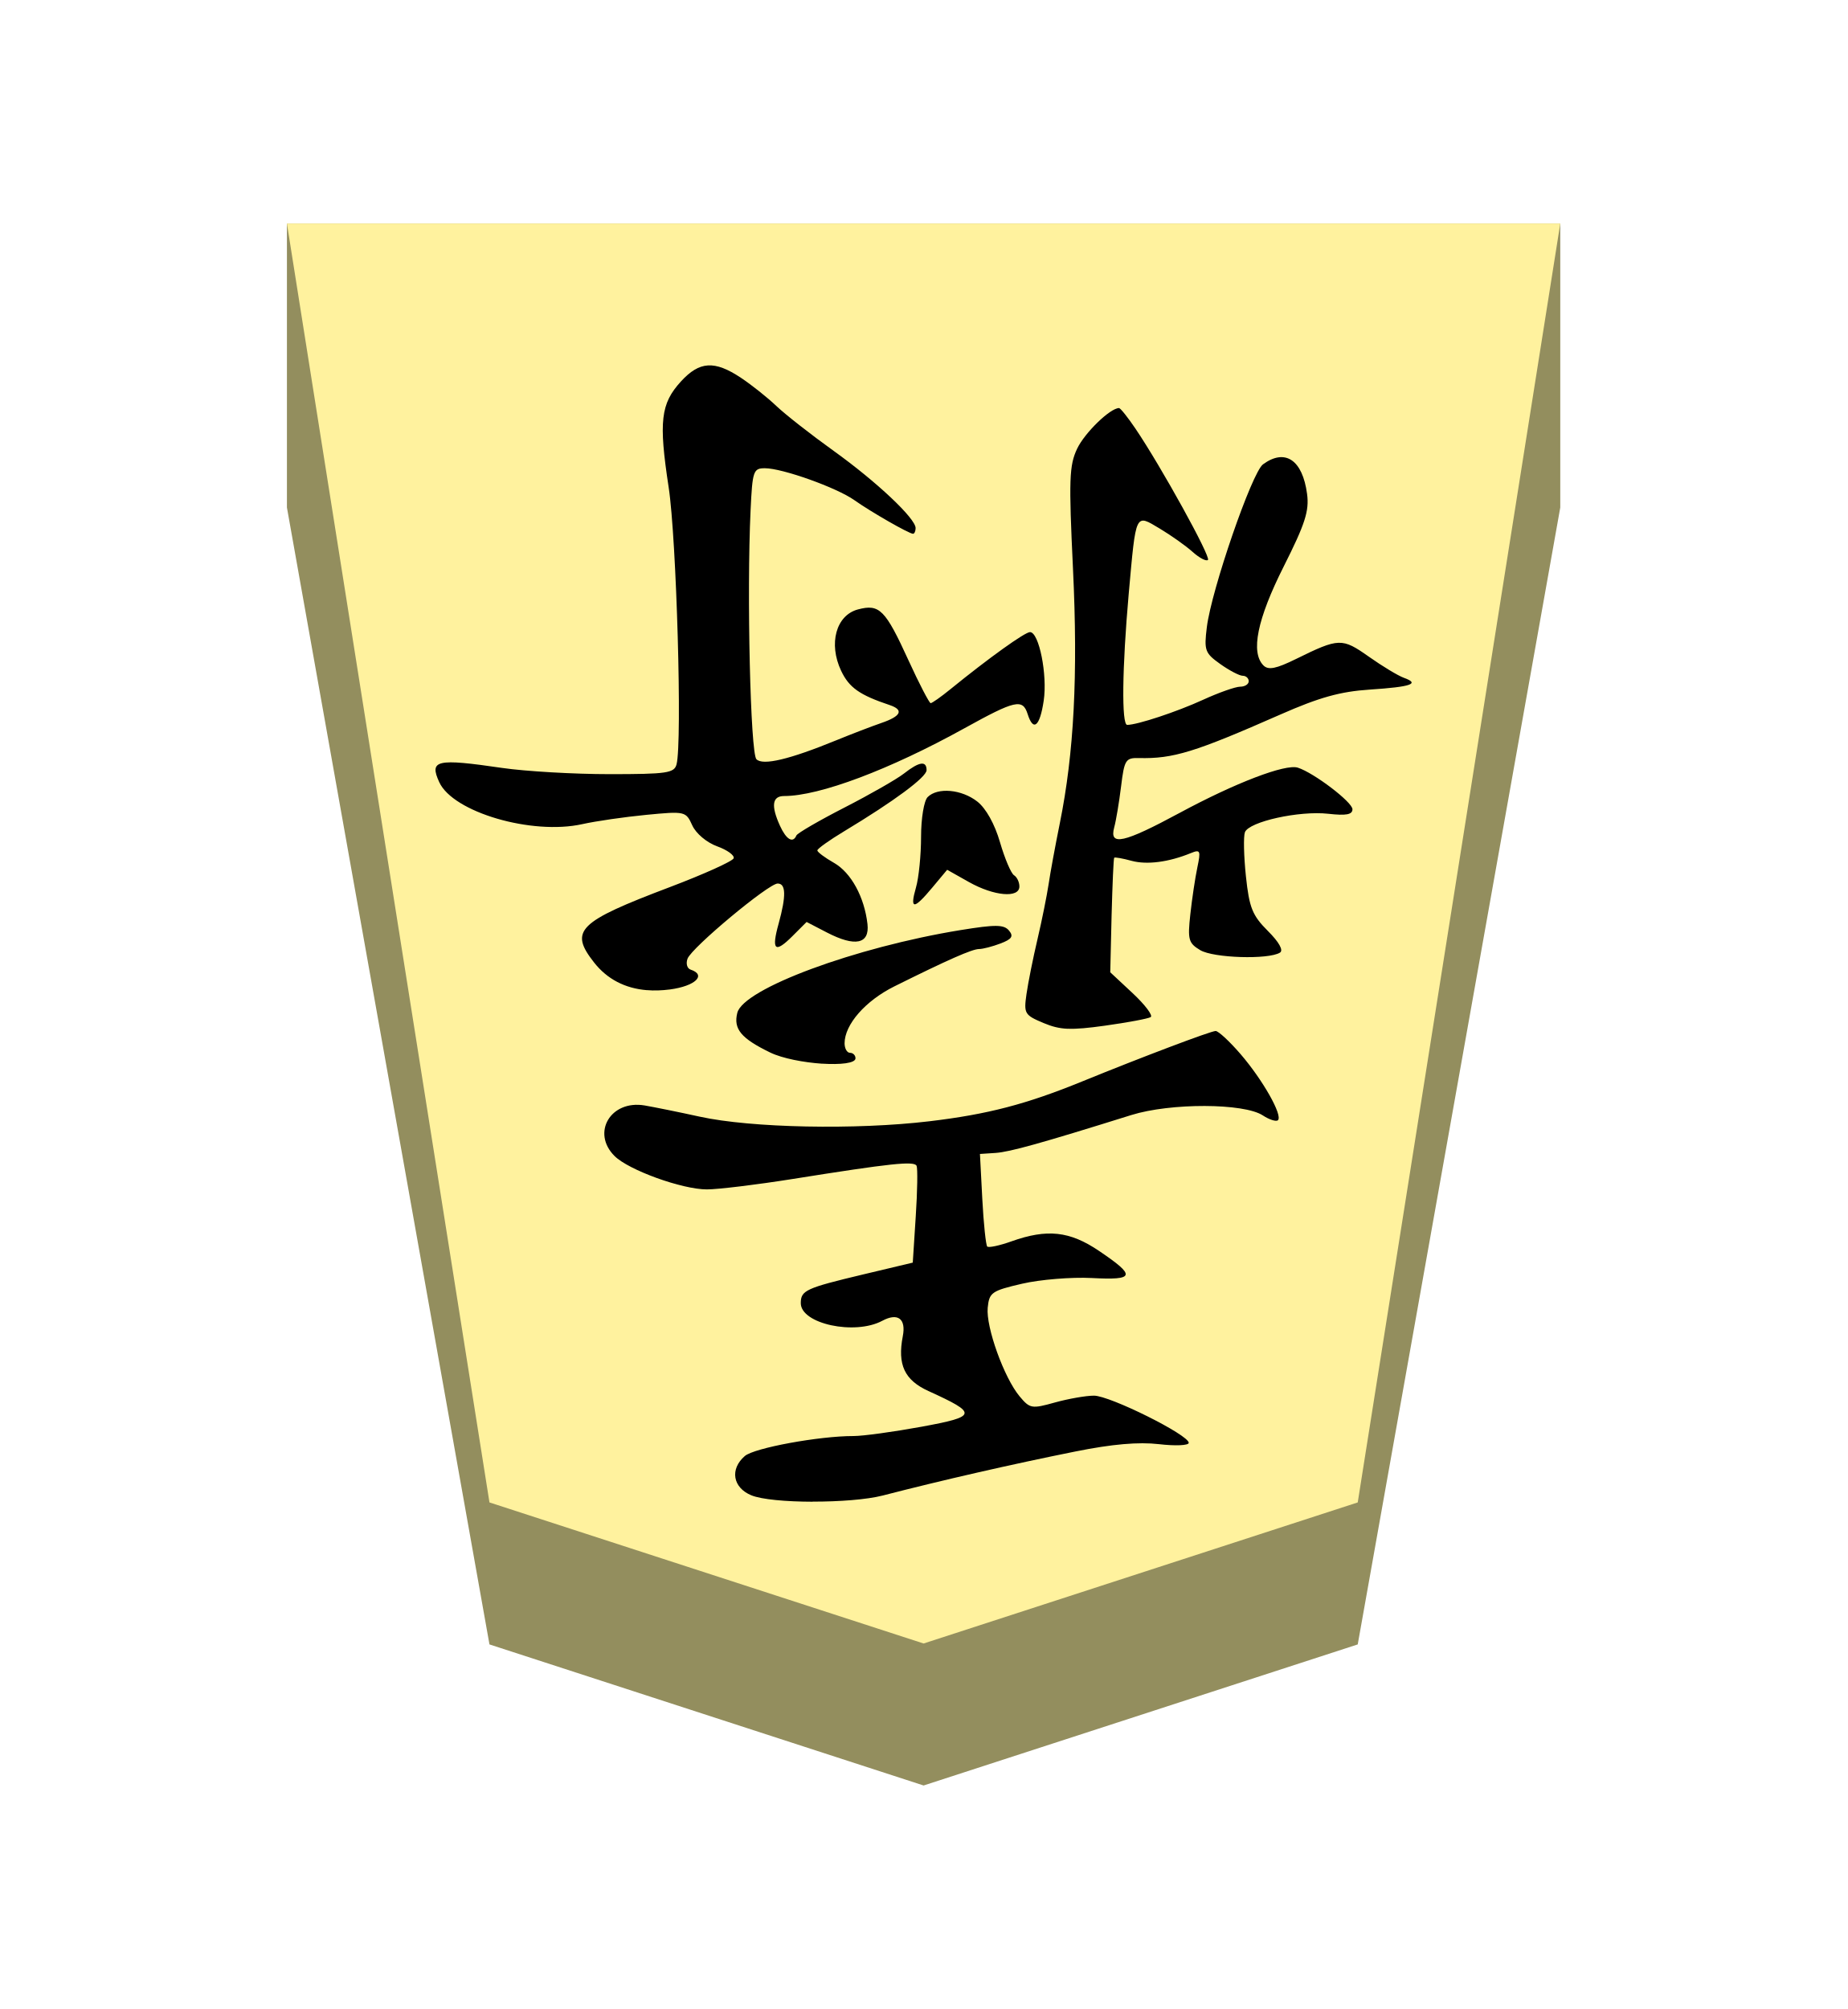
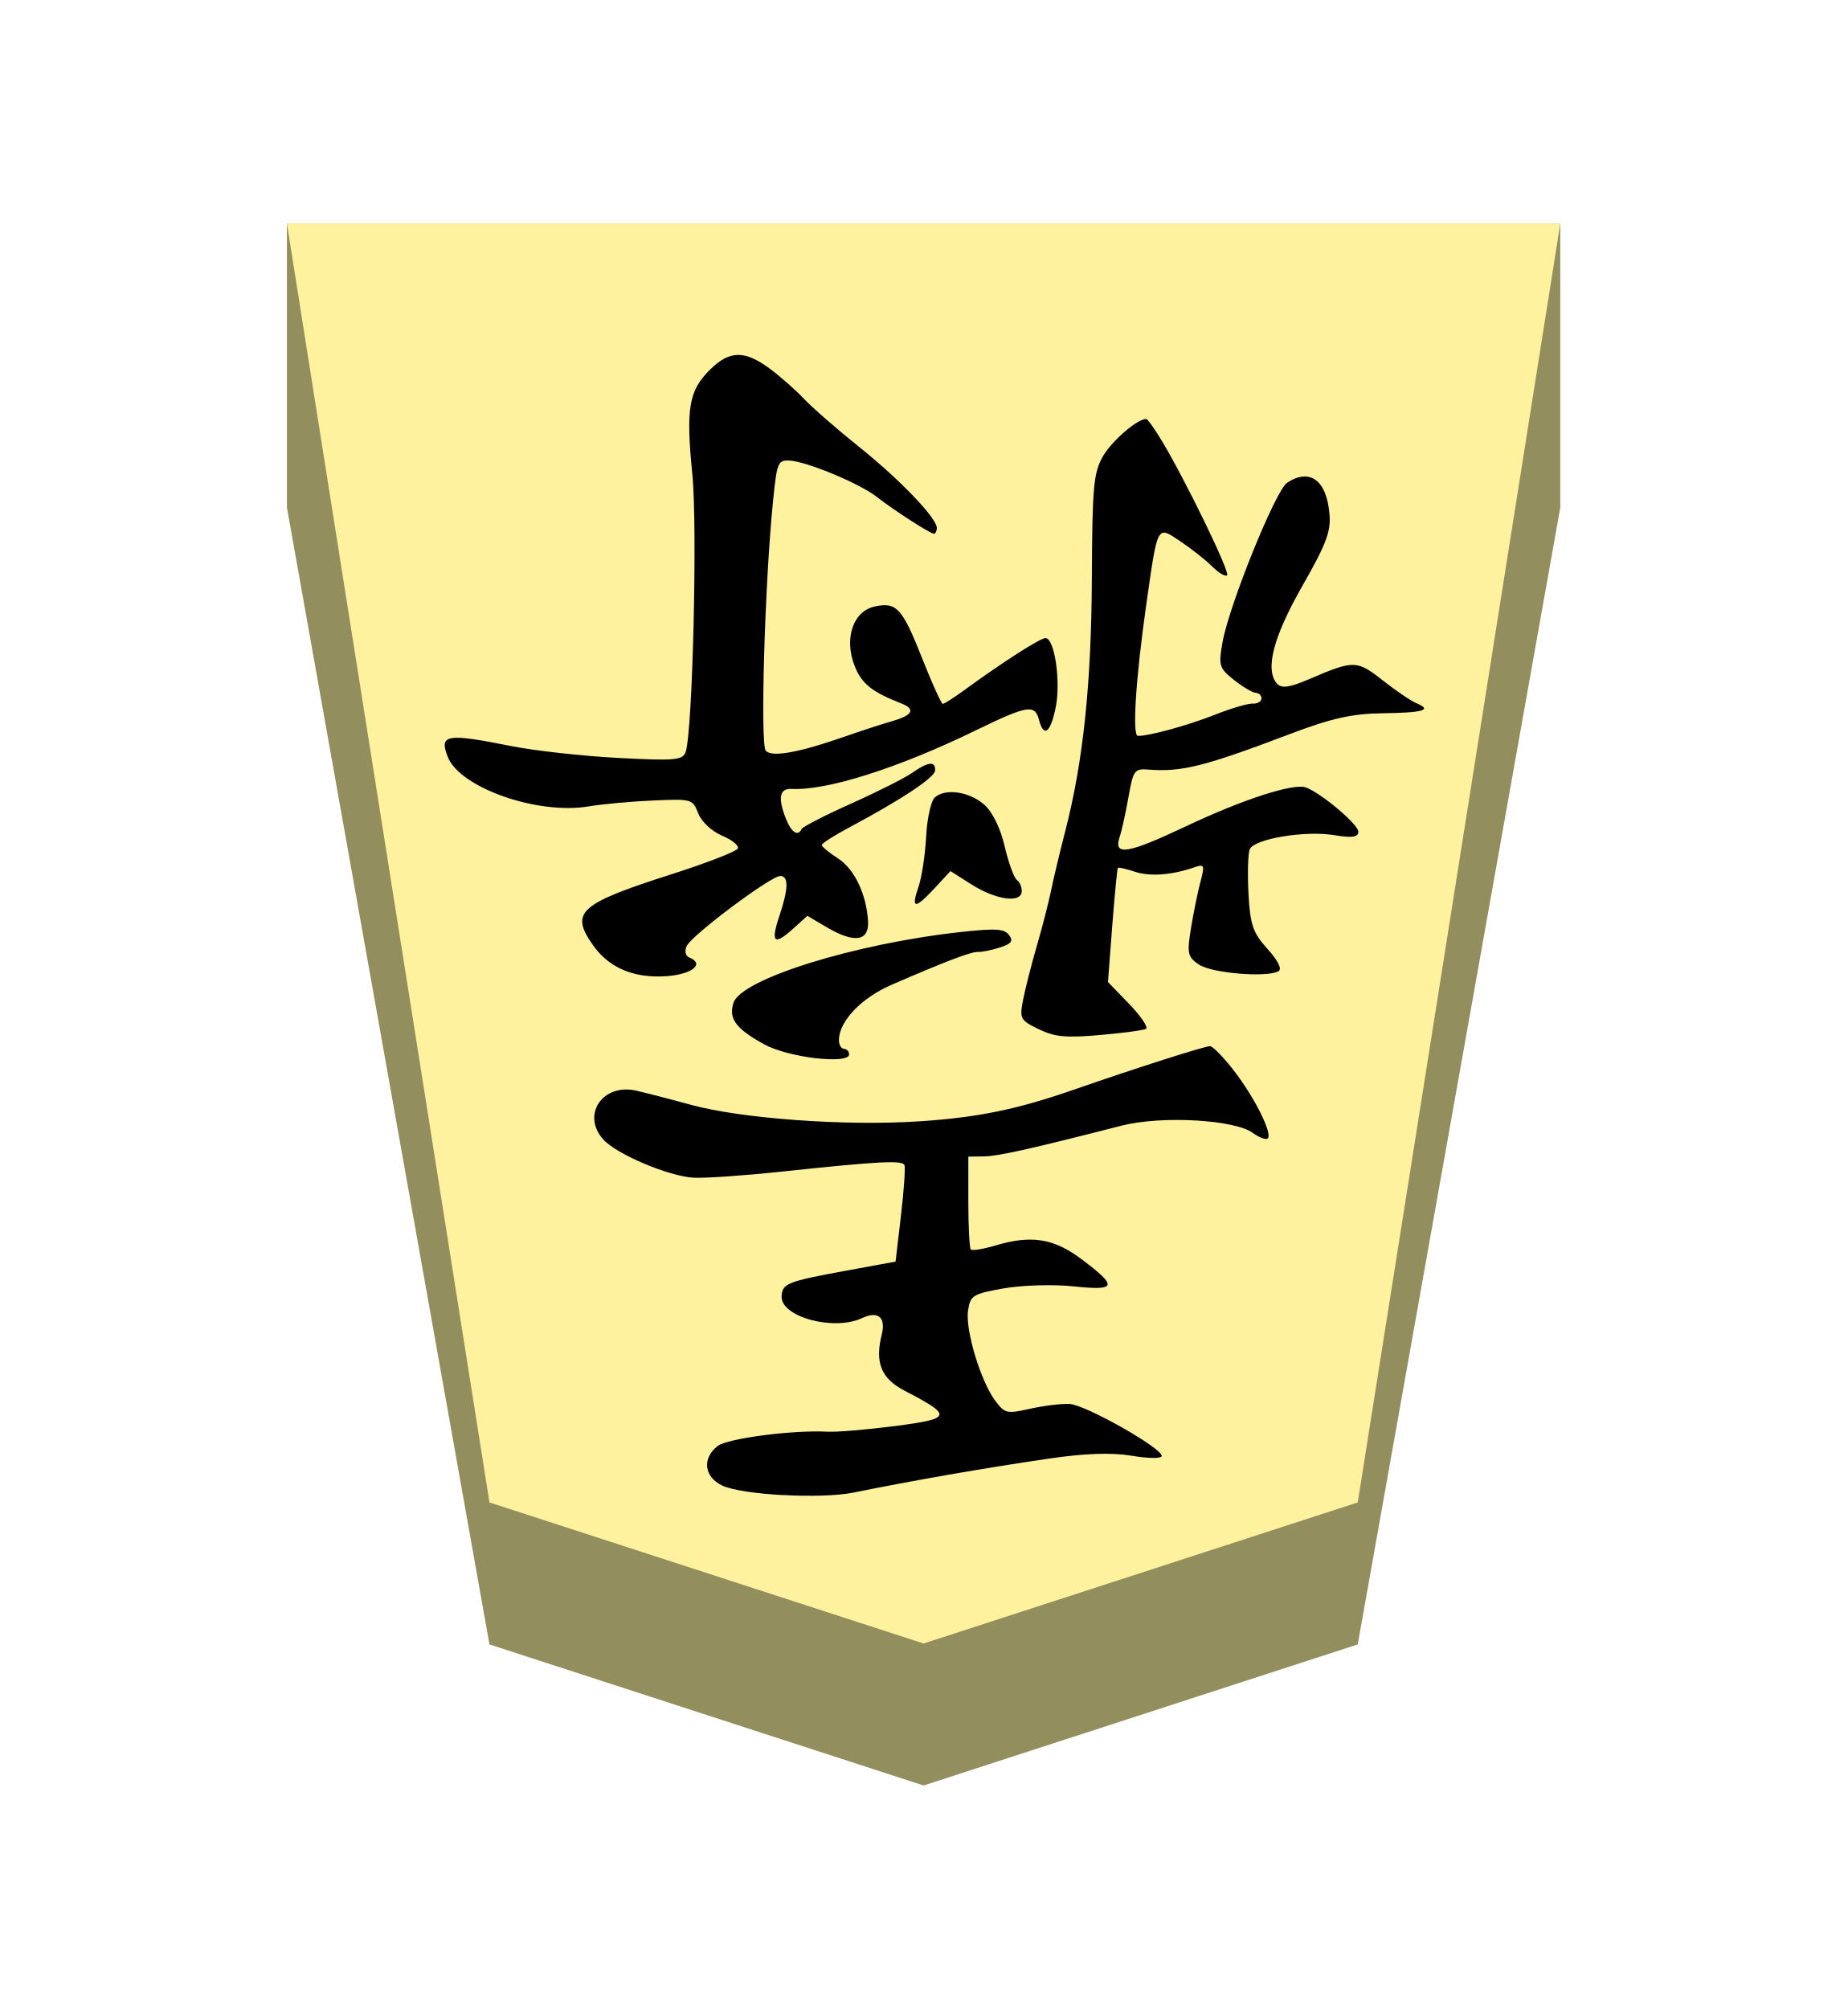
<svg xmlns="http://www.w3.org/2000/svg" viewBox="-1.542 -1.677 41.634 45.274" version="1.1" id="svg1" xml:space="preserve">
  <defs id="defs1" />
  <g id="layer1" transform="rotate(180,62.1375,101.68)">
    <path style="fill:#938e5e;fill-opacity:1;fill-rule:evenodd;stroke:none;stroke-width:1;stroke-linecap:round;stroke-linejoin:round;stroke-dasharray:none;stroke-opacity:1;paint-order:stroke fill markers" d="m 119.35,200 v -6.4 L 114.785,167.979 105,164.8 95.215,167.979 90.65,193.6 l 2e-6,6.4 z" id="path12" />
    <path style="display:inline;fill:#fff29e;fill-opacity:1;fill-rule:evenodd;stroke:none;stroke-width:0.386;stroke-linecap:round;stroke-linejoin:round;paint-order:stroke fill markers" d="m 105,168 9.785,3.179 L 119.35,200 h -28.7 l 4.565,-28.821 z" id="path13" />
-     <path id="path5-2" style="fill:#000000;stroke-width:0.465" d="m 107.5,171.197 c -0.593,-0.001 -1.219,0.045 -1.581,0.138 -1.331,0.344 -2.905,0.704 -4.346,0.993 -0.825,0.166 -1.419,0.217 -1.878,0.164 -0.369,-0.043 -0.671,-0.03 -0.671,0.03 0,0.179 1.777,1.063 2.136,1.063 0.182,0 0.578,-0.07 0.881,-0.154 0.522,-0.146 0.563,-0.139 0.795,0.138 0.35,0.418 0.762,1.563 0.719,1.998 -0.034,0.344 -0.09,0.382 -0.776,0.541 -0.406,0.094 -1.113,0.152 -1.571,0.128 -0.976,-0.051 -1.001,0.044 -0.162,0.611 0.66,0.447 1.17,0.502 1.975,0.215 0.268,-0.096 0.514,-0.148 0.545,-0.116 0.03,0.03 0.082,0.514 0.111,1.072 l 0.053,1.014 -0.353,0.023 c -0.323,0.023 -1.013,0.214 -3.059,0.854 -0.885,0.276 -2.535,0.271 -2.963,-0.008 -0.149,-0.098 -0.304,-0.146 -0.342,-0.108 -0.11,0.11 0.343,0.908 0.841,1.487 0.248,0.288 0.502,0.523 0.564,0.523 0.107,0 1.667,-0.59 3.008,-1.137 1.262,-0.515 2.129,-0.741 3.447,-0.898 1.655,-0.197 4.011,-0.15 5.171,0.104 0.474,0.104 1.034,0.217 1.244,0.253 0.764,0.129 1.205,-0.613 0.678,-1.139 -0.316,-0.317 -1.523,-0.753 -2.081,-0.753 -0.251,0 -1.122,0.106 -1.934,0.235 -2.219,0.354 -2.739,0.409 -2.793,0.297 -0.026,-0.056 -0.019,-0.57 0.019,-1.142 l 0.067,-1.04 1.126,-0.268 c 1.287,-0.307 1.398,-0.358 1.398,-0.646 0,-0.466 -1.218,-0.729 -1.838,-0.396 -0.35,0.187 -0.538,0.045 -0.461,-0.349 0.124,-0.641 -0.038,-0.989 -0.579,-1.235 -1.117,-0.509 -1.104,-0.572 0.161,-0.805 0.629,-0.115 1.317,-0.21 1.53,-0.209 0.773,0.001 2.239,-0.268 2.449,-0.451 0.341,-0.295 0.272,-0.711 -0.146,-0.884 -0.229,-0.095 -0.789,-0.144 -1.382,-0.145 z m -0.211,9.87 c -0.411,-0.026 -0.754,0.008 -0.754,0.121 0,0.068 0.056,0.123 0.123,0.123 0.068,0 0.123,0.097 0.123,0.215 -0.001,0.423 -0.469,0.958 -1.123,1.283 -1.207,0.6 -1.753,0.841 -1.908,0.841 -0.084,0 -0.302,0.056 -0.483,0.125 -0.257,0.098 -0.299,0.162 -0.192,0.291 0.114,0.137 0.301,0.139 1.091,0.011 2.377,-0.387 4.896,-1.32 5.033,-1.865 0.091,-0.364 -0.085,-0.576 -0.743,-0.895 -0.276,-0.133 -0.756,-0.223 -1.167,-0.251 z m -5.54,0.787 c -0.202,-0.008 -0.453,0.015 -0.837,0.069 -0.51,0.071 -0.974,0.158 -1.03,0.193 -0.057,0.034 0.126,0.277 0.404,0.537 l 0.507,0.473 -0.03,1.277 c -0.019,0.702 -0.044,1.29 -0.059,1.305 -0.015,0.015 -0.192,-0.015 -0.391,-0.07 -0.349,-0.094 -0.838,-0.03 -1.337,0.174 -0.213,0.087 -0.226,0.057 -0.146,-0.324 0.049,-0.231 0.12,-0.706 0.158,-1.054 0.063,-0.573 0.042,-0.65 -0.223,-0.809 -0.296,-0.178 -1.537,-0.217 -1.797,-0.056 -0.083,0.051 0.019,0.236 0.273,0.489 0.349,0.349 0.419,0.522 0.494,1.229 0.048,0.452 0.058,0.9 0.023,0.995 -0.092,0.239 -1.225,0.49 -1.881,0.416 -0.401,-0.045 -0.543,-0.019 -0.543,0.102 0,0.16 0.866,0.82 1.231,0.937 0.279,0.09 1.407,-0.341 2.662,-1.018 1.267,-0.683 1.593,-0.755 1.477,-0.328 -0.042,0.152 -0.111,0.568 -0.155,0.924 -0.073,0.598 -0.103,0.646 -0.4,0.639 -0.776,-0.019 -1.258,0.13 -3.191,0.981 -0.879,0.387 -1.349,0.518 -2.018,0.562 -0.934,0.062 -1.136,0.132 -0.763,0.266 0.128,0.046 0.483,0.26 0.787,0.475 0.605,0.427 0.674,0.425 1.639,-0.05 0.451,-0.222 0.626,-0.257 0.736,-0.148 0.295,0.295 0.142,1.044 -0.455,2.23 -0.484,0.961 -0.578,1.253 -0.527,1.636 0.102,0.768 0.495,1.032 0.993,0.667 0.25,-0.183 1.161,-2.824 1.266,-3.669 0.065,-0.525 0.043,-0.585 -0.302,-0.831 -0.205,-0.146 -0.433,-0.265 -0.507,-0.265 -0.074,0 -0.135,-0.056 -0.135,-0.123 0,-0.068 0.087,-0.123 0.192,-0.123 0.106,0 0.484,-0.133 0.839,-0.296 0.589,-0.27 1.478,-0.564 1.708,-0.565 0.13,-9.8e-4 0.114,1.287 -0.034,2.954 -0.167,1.855 -0.142,1.803 -0.703,1.468 -0.254,-0.152 -0.586,-0.387 -0.738,-0.524 -0.152,-0.136 -0.307,-0.217 -0.345,-0.18 -0.069,0.068 1.057,2.107 1.635,2.96 0.172,0.254 0.338,0.462 0.369,0.462 0.2,0 0.774,-0.557 0.944,-0.915 0.179,-0.376 0.19,-0.697 0.094,-2.706 -0.115,-2.4 -0.023,-4.156 0.297,-5.737 0.103,-0.508 0.217,-1.127 0.253,-1.376 0.038,-0.249 0.148,-0.803 0.249,-1.231 0.101,-0.429 0.213,-0.987 0.249,-1.242 0.063,-0.439 0.043,-0.472 -0.386,-0.652 -0.187,-0.078 -0.341,-0.12 -0.543,-0.129 z m 9.489,0.87 c -0.164,-0.015 -0.338,-0.008 -0.521,0.015 -0.571,0.076 -0.831,0.325 -0.466,0.447 0.08,0.026 0.111,0.138 0.069,0.248 -0.096,0.251 -1.823,1.69 -2.03,1.692 -0.188,0.002 -0.195,-0.277 -0.023,-0.902 0.168,-0.605 0.085,-0.679 -0.312,-0.282 l -0.318,0.318 -0.459,-0.238 c -0.635,-0.329 -0.963,-0.26 -0.913,0.19 0.069,0.61 0.37,1.161 0.755,1.38 0.206,0.117 0.374,0.243 0.375,0.28 5.3e-4,0.038 -0.271,0.231 -0.603,0.431 -1.129,0.68 -1.859,1.221 -1.859,1.378 0,0.218 0.164,0.194 0.507,-0.074 0.161,-0.127 0.765,-0.472 1.34,-0.767 0.576,-0.295 1.065,-0.579 1.087,-0.631 0.078,-0.182 0.228,-0.093 0.37,0.218 0.206,0.453 0.176,0.671 -0.093,0.671 -0.798,0 -2.376,0.593 -4.066,1.528 -1.146,0.634 -1.311,0.671 -1.423,0.319 -0.128,-0.404 -0.275,-0.282 -0.362,0.301 -0.087,0.582 0.105,1.546 0.309,1.546 0.115,0 0.929,-0.584 1.794,-1.287 0.212,-0.173 0.413,-0.314 0.445,-0.314 0.03,0 0.257,0.434 0.499,0.964 0.524,1.146 0.654,1.277 1.14,1.148 0.493,-0.131 0.668,-0.771 0.379,-1.382 -0.18,-0.38 -0.415,-0.546 -1.094,-0.773 -0.325,-0.109 -0.26,-0.251 0.185,-0.403 0.22,-0.076 0.677,-0.251 1.016,-0.39 1.058,-0.433 1.655,-0.575 1.802,-0.428 0.135,0.135 0.22,3.734 0.132,5.604 -0.042,0.896 -0.062,0.954 -0.324,0.954 -0.393,0 -1.617,-0.437 -2.015,-0.719 -0.374,-0.265 -1.234,-0.758 -1.323,-0.758 -0.03,0 -0.058,0.058 -0.058,0.128 0,0.218 0.88,1.046 1.847,1.74 0.508,0.364 1.09,0.82 1.293,1.013 0.203,0.193 0.563,0.479 0.8,0.636 0.594,0.394 0.932,0.372 1.349,-0.084 0.458,-0.501 0.504,-0.9 0.277,-2.386 -0.178,-1.166 -0.308,-5.743 -0.178,-6.242 0.052,-0.198 0.215,-0.222 1.512,-0.222 0.8,0 1.888,0.063 2.418,0.14 1.485,0.217 1.647,0.18 1.419,-0.32 -0.309,-0.678 -2.088,-1.199 -3.226,-0.946 -0.305,0.068 -0.954,0.162 -1.442,0.209 -0.874,0.084 -0.891,0.08 -1.035,-0.237 -0.084,-0.184 -0.324,-0.386 -0.56,-0.472 -0.228,-0.082 -0.396,-0.204 -0.373,-0.27 0.023,-0.066 0.667,-0.357 1.432,-0.647 2.083,-0.788 2.279,-0.983 1.712,-1.704 -0.292,-0.371 -0.695,-0.581 -1.187,-0.621 z m -6.038,1.933 c -0.057,8e-5 -0.186,0.126 -0.397,0.379 l -0.334,0.4 -0.492,-0.277 c -0.564,-0.317 -1.136,-0.367 -1.136,-0.099 0,0.098 0.054,0.211 0.121,0.253 0.067,0.041 0.209,0.376 0.316,0.743 0.119,0.411 0.316,0.764 0.511,0.917 0.353,0.277 0.895,0.326 1.12,0.101 0.082,-0.082 0.148,-0.478 0.148,-0.893 0,-0.41 0.051,-0.925 0.115,-1.145 0.072,-0.252 0.085,-0.378 0.026,-0.378 z" />
+     <g transform="rotate(3 105.000 184.000)">
+       <path id="path5-2" style="fill:#000000;stroke-width:0.465" d="m 107.5,171.197 c -0.593,-0.001 -1.219,0.045 -1.581,0.138 -1.331,0.344 -2.905,0.704 -4.346,0.993 -0.825,0.166 -1.419,0.217 -1.878,0.164 -0.369,-0.043 -0.671,-0.03 -0.671,0.03 0,0.179 1.777,1.063 2.136,1.063 0.182,0 0.578,-0.07 0.881,-0.154 0.522,-0.146 0.563,-0.139 0.795,0.138 0.35,0.418 0.762,1.563 0.719,1.998 -0.034,0.344 -0.09,0.382 -0.776,0.541 -0.406,0.094 -1.113,0.152 -1.571,0.128 -0.976,-0.051 -1.001,0.044 -0.162,0.611 0.66,0.447 1.17,0.502 1.975,0.215 0.268,-0.096 0.514,-0.148 0.545,-0.116 0.03,0.03 0.082,0.514 0.111,1.072 l 0.053,1.014 -0.353,0.023 c -0.323,0.023 -1.013,0.214 -3.059,0.854 -0.885,0.276 -2.535,0.271 -2.963,-0.008 -0.149,-0.098 -0.304,-0.146 -0.342,-0.108 -0.11,0.11 0.343,0.908 0.841,1.487 0.248,0.288 0.502,0.523 0.564,0.523 0.107,0 1.667,-0.59 3.008,-1.137 1.262,-0.515 2.129,-0.741 3.447,-0.898 1.655,-0.197 4.011,-0.15 5.171,0.104 0.474,0.104 1.034,0.217 1.244,0.253 0.764,0.129 1.205,-0.613 0.678,-1.139 -0.316,-0.317 -1.523,-0.753 -2.081,-0.753 -0.251,0 -1.122,0.106 -1.934,0.235 -2.219,0.354 -2.739,0.409 -2.793,0.297 -0.026,-0.056 -0.019,-0.57 0.019,-1.142 l 0.067,-1.04 1.126,-0.268 c 1.287,-0.307 1.398,-0.358 1.398,-0.646 0,-0.466 -1.218,-0.729 -1.838,-0.396 -0.35,0.187 -0.538,0.045 -0.461,-0.349 0.124,-0.641 -0.038,-0.989 -0.579,-1.235 -1.117,-0.509 -1.104,-0.572 0.161,-0.805 0.629,-0.115 1.317,-0.21 1.53,-0.209 0.773,0.001 2.239,-0.268 2.449,-0.451 0.341,-0.295 0.272,-0.711 -0.146,-0.884 -0.229,-0.095 -0.789,-0.144 -1.382,-0.145 z m -0.211,9.87 c -0.411,-0.026 -0.754,0.008 -0.754,0.121 0,0.068 0.056,0.123 0.123,0.123 0.068,0 0.123,0.097 0.123,0.215 -0.001,0.423 -0.469,0.958 -1.123,1.283 -1.207,0.6 -1.753,0.841 -1.908,0.841 -0.084,0 -0.302,0.056 -0.483,0.125 -0.257,0.098 -0.299,0.162 -0.192,0.291 0.114,0.137 0.301,0.139 1.091,0.011 2.377,-0.387 4.896,-1.32 5.033,-1.865 0.091,-0.364 -0.085,-0.576 -0.743,-0.895 -0.276,-0.133 -0.756,-0.223 -1.167,-0.251 z m -5.54,0.787 c -0.202,-0.008 -0.453,0.015 -0.837,0.069 -0.51,0.071 -0.974,0.158 -1.03,0.193 -0.057,0.034 0.126,0.277 0.404,0.537 l 0.507,0.473 -0.03,1.277 c -0.019,0.702 -0.044,1.29 -0.059,1.305 -0.015,0.015 -0.192,-0.015 -0.391,-0.07 -0.349,-0.094 -0.838,-0.03 -1.337,0.174 -0.213,0.087 -0.226,0.057 -0.146,-0.324 0.049,-0.231 0.12,-0.706 0.158,-1.054 0.063,-0.573 0.042,-0.65 -0.223,-0.809 -0.296,-0.178 -1.537,-0.217 -1.797,-0.056 -0.083,0.051 0.019,0.236 0.273,0.489 0.349,0.349 0.419,0.522 0.494,1.229 0.048,0.452 0.058,0.9 0.023,0.995 -0.092,0.239 -1.225,0.49 -1.881,0.416 -0.401,-0.045 -0.543,-0.019 -0.543,0.102 0,0.16 0.866,0.82 1.231,0.937 0.279,0.09 1.407,-0.341 2.662,-1.018 1.267,-0.683 1.593,-0.755 1.477,-0.328 -0.042,0.152 -0.111,0.568 -0.155,0.924 -0.073,0.598 -0.103,0.646 -0.4,0.639 -0.776,-0.019 -1.258,0.13 -3.191,0.981 -0.879,0.387 -1.349,0.518 -2.018,0.562 -0.934,0.062 -1.136,0.132 -0.763,0.266 0.128,0.046 0.483,0.26 0.787,0.475 0.605,0.427 0.674,0.425 1.639,-0.05 0.451,-0.222 0.626,-0.257 0.736,-0.148 0.295,0.295 0.142,1.044 -0.455,2.23 -0.484,0.961 -0.578,1.253 -0.527,1.636 0.102,0.768 0.495,1.032 0.993,0.667 0.25,-0.183 1.161,-2.824 1.266,-3.669 0.065,-0.525 0.043,-0.585 -0.302,-0.831 -0.205,-0.146 -0.433,-0.265 -0.507,-0.265 -0.074,0 -0.135,-0.056 -0.135,-0.123 0,-0.068 0.087,-0.123 0.192,-0.123 0.106,0 0.484,-0.133 0.839,-0.296 0.589,-0.27 1.478,-0.564 1.708,-0.565 0.13,-9.8e-4 0.114,1.287 -0.034,2.954 -0.167,1.855 -0.142,1.803 -0.703,1.468 -0.254,-0.152 -0.586,-0.387 -0.738,-0.524 -0.152,-0.136 -0.307,-0.217 -0.345,-0.18 -0.069,0.068 1.057,2.107 1.635,2.96 0.172,0.254 0.338,0.462 0.369,0.462 0.2,0 0.774,-0.557 0.944,-0.915 0.179,-0.376 0.19,-0.697 0.094,-2.706 -0.115,-2.4 -0.023,-4.156 0.297,-5.737 0.103,-0.508 0.217,-1.127 0.253,-1.376 0.038,-0.249 0.148,-0.803 0.249,-1.231 0.101,-0.429 0.213,-0.987 0.249,-1.242 0.063,-0.439 0.043,-0.472 -0.386,-0.652 -0.187,-0.078 -0.341,-0.12 -0.543,-0.129 z m 9.489,0.87 c -0.164,-0.015 -0.338,-0.008 -0.521,0.015 -0.571,0.076 -0.831,0.325 -0.466,0.447 0.08,0.026 0.111,0.138 0.069,0.248 -0.096,0.251 -1.823,1.69 -2.03,1.692 -0.188,0.002 -0.195,-0.277 -0.023,-0.902 0.168,-0.605 0.085,-0.679 -0.312,-0.282 l -0.318,0.318 -0.459,-0.238 c -0.635,-0.329 -0.963,-0.26 -0.913,0.19 0.069,0.61 0.37,1.161 0.755,1.38 0.206,0.117 0.374,0.243 0.375,0.28 5.3e-4,0.038 -0.271,0.231 -0.603,0.431 -1.129,0.68 -1.859,1.221 -1.859,1.378 0,0.218 0.164,0.194 0.507,-0.074 0.161,-0.127 0.765,-0.472 1.34,-0.767 0.576,-0.295 1.065,-0.579 1.087,-0.631 0.078,-0.182 0.228,-0.093 0.37,0.218 0.206,0.453 0.176,0.671 -0.093,0.671 -0.798,0 -2.376,0.593 -4.066,1.528 -1.146,0.634 -1.311,0.671 -1.423,0.319 -0.128,-0.404 -0.275,-0.282 -0.362,0.301 -0.087,0.582 0.105,1.546 0.309,1.546 0.115,0 0.929,-0.584 1.794,-1.287 0.212,-0.173 0.413,-0.314 0.445,-0.314 0.03,0 0.257,0.434 0.499,0.964 0.524,1.146 0.654,1.277 1.14,1.148 0.493,-0.131 0.668,-0.771 0.379,-1.382 -0.18,-0.38 -0.415,-0.546 -1.094,-0.773 -0.325,-0.109 -0.26,-0.251 0.185,-0.403 0.22,-0.076 0.677,-0.251 1.016,-0.39 1.058,-0.433 1.655,-0.575 1.802,-0.428 0.135,0.135 0.22,3.734 0.132,5.604 -0.042,0.896 -0.062,0.954 -0.324,0.954 -0.393,0 -1.617,-0.437 -2.015,-0.719 -0.374,-0.265 -1.234,-0.758 -1.323,-0.758 -0.03,0 -0.058,0.058 -0.058,0.128 0,0.218 0.88,1.046 1.847,1.74 0.508,0.364 1.09,0.82 1.293,1.013 0.203,0.193 0.563,0.479 0.8,0.636 0.594,0.394 0.932,0.372 1.349,-0.084 0.458,-0.501 0.504,-0.9 0.277,-2.386 -0.178,-1.166 -0.308,-5.743 -0.178,-6.242 0.052,-0.198 0.215,-0.222 1.512,-0.222 0.8,0 1.888,0.063 2.418,0.14 1.485,0.217 1.647,0.18 1.419,-0.32 -0.309,-0.678 -2.088,-1.199 -3.226,-0.946 -0.305,0.068 -0.954,0.162 -1.442,0.209 -0.874,0.084 -0.891,0.08 -1.035,-0.237 -0.084,-0.184 -0.324,-0.386 -0.56,-0.472 -0.228,-0.082 -0.396,-0.204 -0.373,-0.27 0.023,-0.066 0.667,-0.357 1.432,-0.647 2.083,-0.788 2.279,-0.983 1.712,-1.704 -0.292,-0.371 -0.695,-0.581 -1.187,-0.621 z m -6.038,1.933 c -0.057,8e-5 -0.186,0.126 -0.397,0.379 l -0.334,0.4 -0.492,-0.277 c -0.564,-0.317 -1.136,-0.367 -1.136,-0.099 0,0.098 0.054,0.211 0.121,0.253 0.067,0.041 0.209,0.376 0.316,0.743 0.119,0.411 0.316,0.764 0.511,0.917 0.353,0.277 0.895,0.326 1.12,0.101 0.082,-0.082 0.148,-0.478 0.148,-0.893 0,-0.41 0.051,-0.925 0.115,-1.145 0.072,-0.252 0.085,-0.378 0.026,-0.378 z" />
+     </g>
  </g>
</svg>
